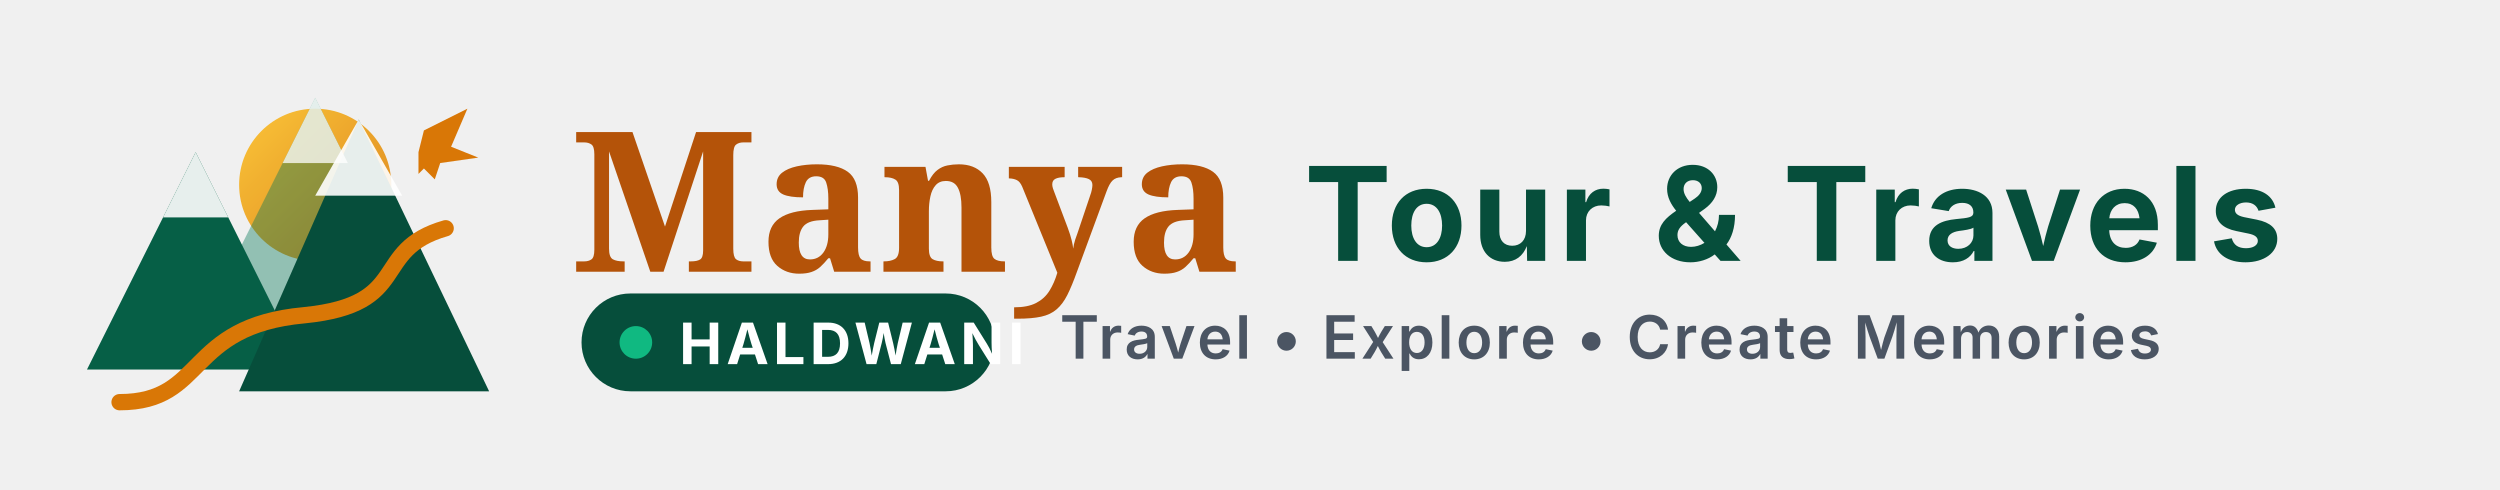
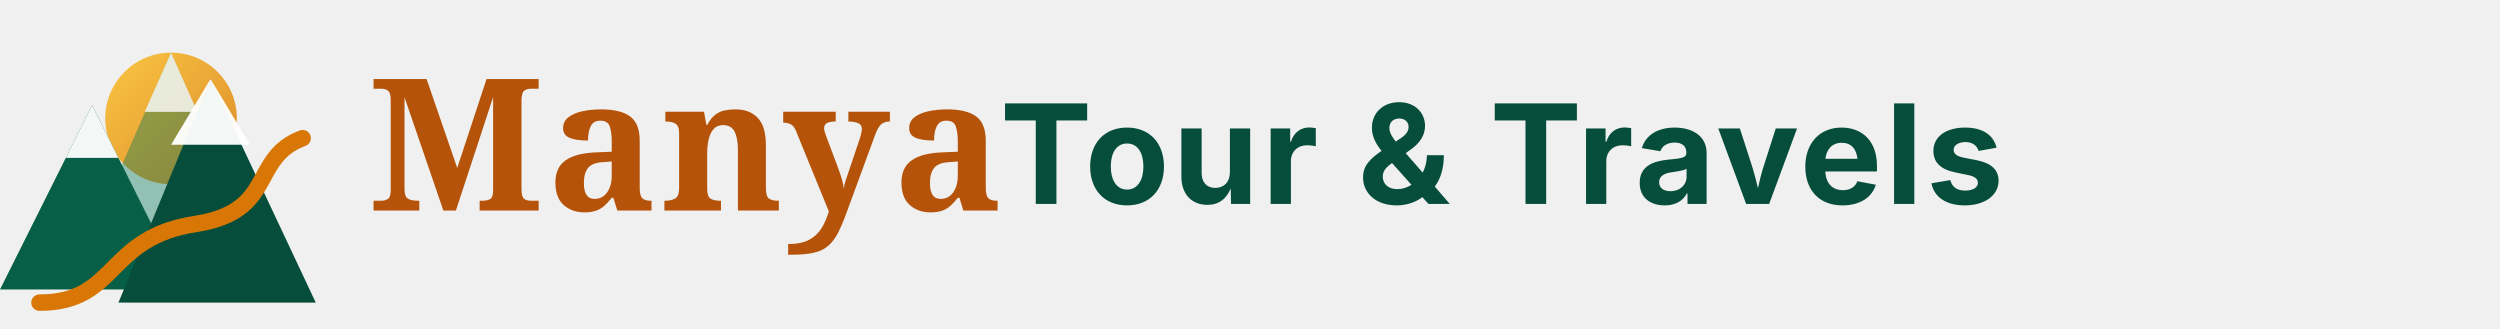
- <svg xmlns="http://www.w3.org/2000/svg" viewBox="0 0 460 90" fill="none" class="h-10 sm:h-12 w-auto">
+ <svg xmlns="http://www.w3.org/2000/svg" viewBox="0 0 380 50" fill="none" class="h-10 sm:h-11 w-auto">
  <defs>
    <linearGradient id="goldGradDark" x1="0%" y1="0%" x2="100%" y2="100%">
      <stop offset="0%" stop-color="#D97706" />
      <stop offset="50%" stop-color="#B45309" />
      <stop offset="100%" stop-color="#92400E" />
    </linearGradient>
-     <linearGradient id="emeraldGradDark" x1="0%" y1="0%" x2="100%" y2="100%">
-       <stop offset="0%" stop-color="#047857" />
-       <stop offset="100%" stop-color="#064E3B" />
-     </linearGradient>
    <linearGradient id="sunGradDark" x1="0%" y1="0%" x2="100%" y2="100%">
      <stop offset="0%" stop-color="#FBBF24" />
      <stop offset="100%" stop-color="#D97706" />
    </linearGradient>
  </defs>
-   <g transform="translate(10, 10)">
-     <circle cx="48" cy="24" r="14" fill="url(#sunGradDark)" opacity="0.9" />
-     <polygon points="48,8 68,48 28,48" fill="#047857" opacity="0.4" />
-     <polygon points="26,18 46,58 6,58" fill="#065F46" />
-     <polygon points="56,12 80,62 34,62" fill="#064E3B" />
-     <polygon points="26,18 32,30 20,30" fill="#FFFFFF" opacity="0.9" />
-     <polygon points="56,12 64,26 48,26" fill="#FFFFFF" opacity="0.9" />
-     <polygon points="48,8 54,20 42,20" fill="#FFFFFF" opacity="0.75" />
-     <path d="M 12 64 C 28 64, 24 50, 46 48 C 66 46, 58 36, 72 32" stroke="#D97706" stroke-width="3" stroke-linecap="round" fill="none" />
-     <path d="M 68 14 L 76 10 L 73 17 L 78 19 L 71 20 L 70 23 L 68 21 L 67 22 L 67 18 Z" fill="#D97706" />
+   <g transform="translate(0, 2)">
+     <circle cx="26" cy="16" r="10" fill="url(#sunGradDark)" opacity="0.85" />
+     <polygon points="26,6 40,38 12,38" fill="#047857" opacity="0.4" />
+     <polygon points="14,14 28,42 0,42" fill="#065F46" />
+     <polygon points="32,10 48,44 18,44" fill="#064E3B" />
+     <polygon points="14,14 18,22 10,22" fill="#FFFFFF" opacity="0.95" />
+     <polygon points="32,10 38,20 26,20" fill="#FFFFFF" opacity="0.95" />
+     <polygon points="26,6 30,15 22,15" fill="#FFFFFF" opacity="0.8" />
+     <path d="M 6 44 C 18 44, 16 34, 30 32 C 42 30, 38 22, 46 19" stroke="#D97706" stroke-width="2.5" stroke-linecap="round" fill="none" />
  </g>
-   <g transform="translate(105, 12)">
-     <text x="0" y="38" font-family="'Playfair Display', Georgia, serif" font-weight="800" font-size="36" fill="#B45309" letter-spacing="0.5">
+   <g transform="translate(56, 32)">
+     <text x="0" y="0" font-family="'Playfair Display', Georgia, serif" font-weight="800" font-size="28" fill="#B45309" letter-spacing="0.5">
      Manya
    </text>
-     <text x="135" y="36" font-family="'Inter', system-ui, -apple-system, sans-serif" font-weight="700" font-size="24" fill="#064E3B" letter-spacing="1">
+     <text x="96" y="-1" font-family="'Inter', system-ui, -apple-system, sans-serif" font-weight="700" font-size="21" fill="#064E3B" letter-spacing="0.5">
      Tour &amp; Travels
    </text>
-     <g transform="translate(2, 54)">
-       <rect x="0" y="-12" width="76" height="18" rx="9" fill="#064E3B" />
-       <circle cx="10" cy="-3" r="3" fill="#10B981" />
-       <text x="18" y="1" font-family="'Inter', sans-serif" font-weight="700" font-size="10.5" fill="#FFFFFF" letter-spacing="0.8">
-         HALDWANI
-       </text>
-       <text x="88" y="0" font-family="'Inter', sans-serif" font-weight="600" font-size="11" fill="#4B5563" letter-spacing="0.5">
-         Travel • Explore • Create Memories
-       </text>
-     </g>
  </g>
</svg>
